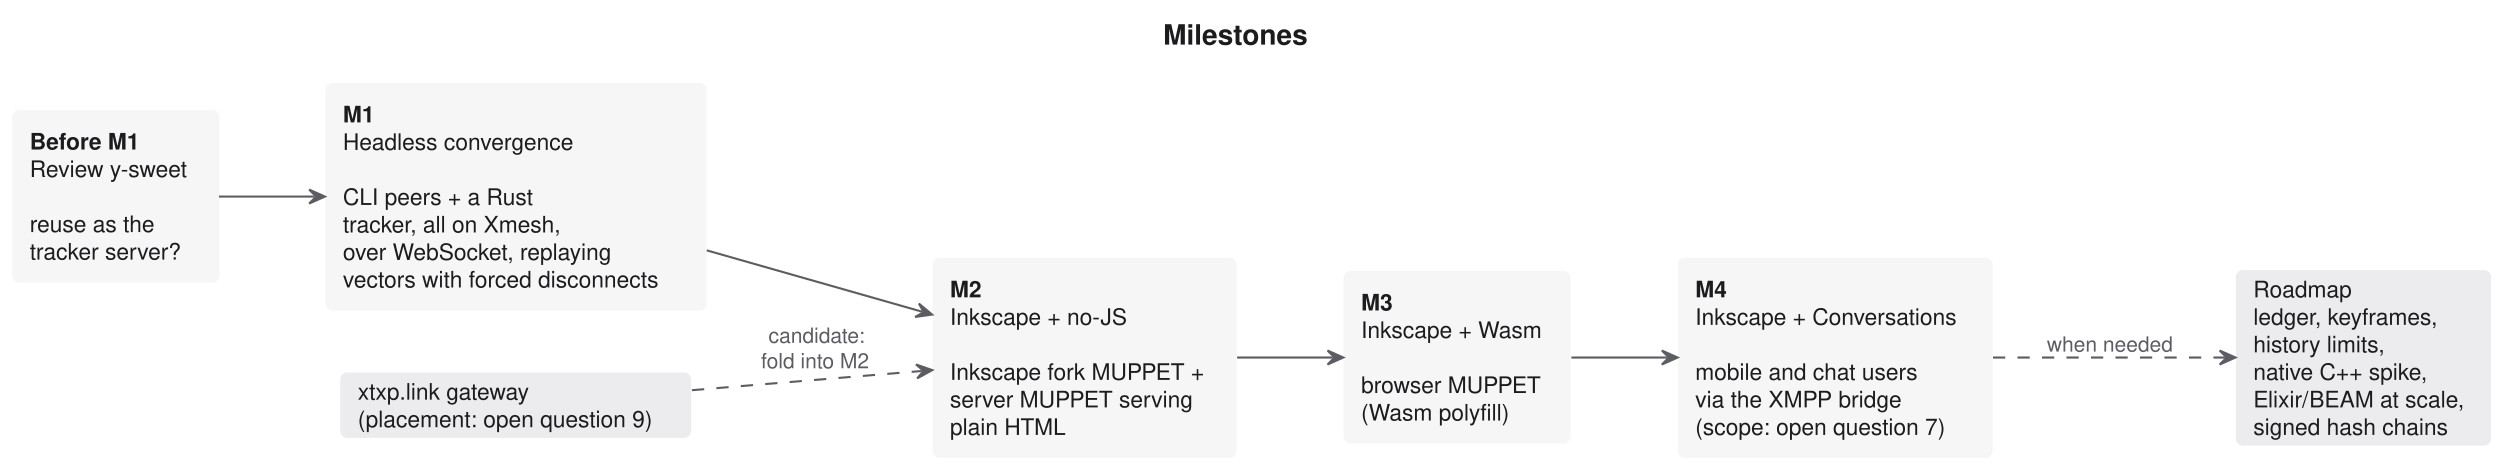
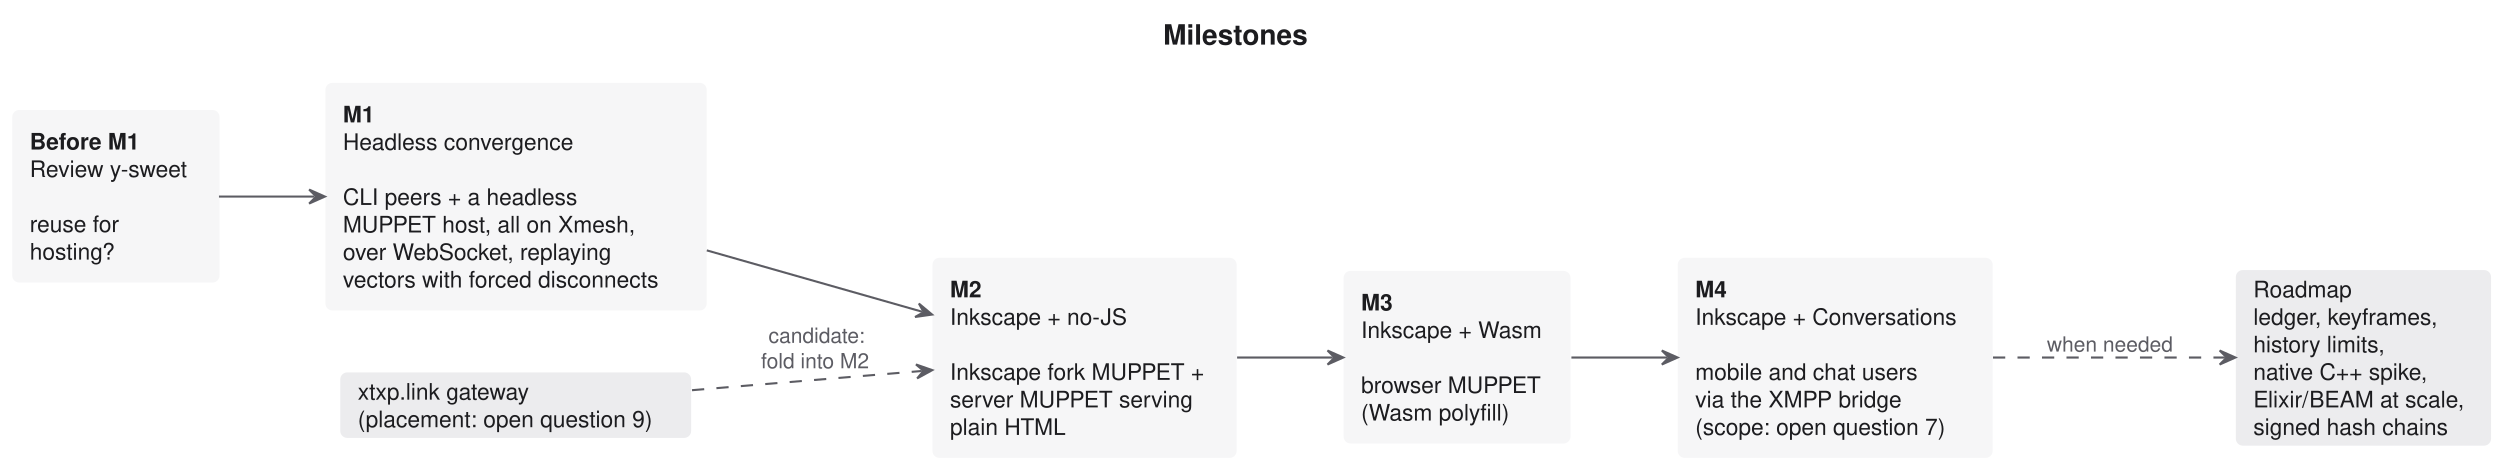
<svg xmlns="http://www.w3.org/2000/svg" contentStyleType="text/css" data-diagram-type="DESCRIPTION" height="267px" preserveAspectRatio="none" style="width:1429px;height:267px;" version="1.1" viewBox="0 0 1429 267" width="1429px" zoomAndPan="magnify">
  <defs />
  <g>
    <g class="title" data-source-line="2">
      <text fill="#1C1C1F" font-family="Helvetica" font-size="16" font-weight="bold" lengthAdjust="spacing" textLength="86.195" x="664.849" y="25.5">Milestones</text>
    </g>
    <g class="entity" data-entity="m0" data-source-line="6" data-uid="ent0002" id="entity_m0">
      <rect fill="#F6F6F7" height="98.647" rx="4" ry="4" width="118.471" x="7" y="62.859" />
      <text fill="#1C1C1F" font-family="Helvetica" font-size="13" font-weight="bold" lengthAdjust="spacing" textLength="63.324" x="17" y="85.453">Before M1</text>
      <text fill="#1C1C1F" font-family="Helvetica" font-size="13" lengthAdjust="spacing" textLength="98.471" x="17" y="101.183">Review y-sweet</text>
      <text fill="#1C1C1F" font-family="Helvetica" font-size="13" lengthAdjust="spacing" textLength="3.656" x="17" y="116.912"> </text>
-       <text fill="#1C1C1F" font-family="Helvetica" font-size="13" lengthAdjust="spacing" textLength="75.594" x="17" y="132.642">reuse as the</text>
-       <text fill="#1C1C1F" font-family="Helvetica" font-size="13" lengthAdjust="spacing" textLength="92.898" x="17" y="148.371">tracker server?</text>
+       <text fill="#1C1C1F" font-family="Helvetica" font-size="13" lengthAdjust="spacing" textLength="55.758" x="17" y="132.642">reuse for</text>
+       <text fill="#1C1C1F" font-family="Helvetica" font-size="13" lengthAdjust="spacing" textLength="52.044" x="17" y="148.371">hosting?</text>
    </g>
    <g class="entity" data-entity="m1" data-source-line="7" data-uid="ent0003" id="entity_m1">
      <rect fill="#F6F6F7" height="130.106" rx="4" ry="4" width="217.952" x="186" y="47.359" />
      <text fill="#1C1C1F" font-family="Helvetica" font-size="13" font-weight="bold" lengthAdjust="spacing" textLength="17.716" x="196" y="69.953">M1</text>
      <text fill="#1C1C1F" font-family="Helvetica" font-size="13" lengthAdjust="spacing" textLength="141.527" x="196" y="85.683">Headless convergence</text>
      <text fill="#1C1C1F" font-family="Helvetica" font-size="13" lengthAdjust="spacing" textLength="3.656" x="196" y="101.412"> </text>
-       <text fill="#1C1C1F" font-family="Helvetica" font-size="13" lengthAdjust="spacing" textLength="112.906" x="196" y="117.142">CLI peers + a Rust</text>
-       <text fill="#1C1C1F" font-family="Helvetica" font-size="13" lengthAdjust="spacing" textLength="133.396" x="196" y="132.871">tracker, all on Xmesh,</text>
+       <text fill="#1C1C1F" font-family="Helvetica" font-size="13" lengthAdjust="spacing" textLength="140.715" x="196" y="117.142">CLI peers + a headless</text>
+       <text fill="#1C1C1F" font-family="Helvetica" font-size="13" lengthAdjust="spacing" textLength="174.395" x="196" y="132.871">MUPPET host, all on Xmesh,</text>
      <text fill="#1C1C1F" font-family="Helvetica" font-size="13" lengthAdjust="spacing" textLength="166.499" x="196" y="148.601">over WebSocket, replaying</text>
      <text fill="#1C1C1F" font-family="Helvetica" font-size="13" lengthAdjust="spacing" textLength="197.952" x="196" y="164.33">vectors with forced disconnects</text>
    </g>
    <g class="entity" data-entity="m2" data-source-line="8" data-uid="ent0004" id="entity_m2">
      <rect fill="#F6F6F7" height="114.377" rx="4" ry="4" width="173.867" x="533" y="147.359" />
      <text fill="#1C1C1F" font-family="Helvetica" font-size="13" font-weight="bold" lengthAdjust="spacing" textLength="20.3" x="543" y="169.953">M2</text>
      <text fill="#1C1C1F" font-family="Helvetica" font-size="13" lengthAdjust="spacing" textLength="108.564" x="543" y="185.683">Inkscape + no-JS</text>
      <text fill="#1C1C1F" font-family="Helvetica" font-size="13" lengthAdjust="spacing" textLength="3.656" x="543" y="201.412"> </text>
      <text fill="#1C1C1F" font-family="Helvetica" font-size="13" lengthAdjust="spacing" textLength="153.867" x="543" y="217.142">Inkscape fork MUPPET +</text>
      <text fill="#1C1C1F" font-family="Helvetica" font-size="13" lengthAdjust="spacing" textLength="146.098" x="543" y="232.871">server MUPPET serving</text>
      <text fill="#1C1C1F" font-family="Helvetica" font-size="13" lengthAdjust="spacing" textLength="70.04" x="543" y="248.601">plain HTML</text>
    </g>
    <g class="entity" data-entity="m3" data-source-line="9" data-uid="ent0005" id="entity_m3">
      <rect fill="#F6F6F7" height="98.647" rx="4" ry="4" width="129.707" x="768" y="154.859" />
      <text fill="#1C1C1F" font-family="Helvetica" font-size="13" font-weight="bold" lengthAdjust="spacing" textLength="20.503" x="778" y="177.453">M3</text>
      <text fill="#1C1C1F" font-family="Helvetica" font-size="13" lengthAdjust="spacing" textLength="109.707" x="778" y="193.183">Inkscape + Wasm</text>
      <text fill="#1C1C1F" font-family="Helvetica" font-size="13" lengthAdjust="spacing" textLength="3.656" x="778" y="208.912"> </text>
      <text fill="#1C1C1F" font-family="Helvetica" font-size="13" lengthAdjust="spacing" textLength="108.507" x="778" y="224.642">browser MUPPET</text>
      <text fill="#1C1C1F" font-family="Helvetica" font-size="13" lengthAdjust="spacing" textLength="91.965" x="778" y="240.371">(Wasm polyfill)</text>
    </g>
    <g class="entity" data-entity="m4" data-source-line="10" data-uid="ent0006" id="entity_m4">
      <rect fill="#F6F6F7" height="114.377" rx="4" ry="4" width="179.999" x="959" y="147.359" />
      <text fill="#1C1C1F" font-family="Helvetica" font-size="13" font-weight="bold" lengthAdjust="spacing" textLength="20.903" x="969" y="169.953">M4</text>
      <text fill="#1C1C1F" font-family="Helvetica" font-size="13" lengthAdjust="spacing" textLength="159.999" x="969" y="185.683">Inkscape + Conversations</text>
      <text fill="#1C1C1F" font-family="Helvetica" font-size="13" lengthAdjust="spacing" textLength="3.656" x="969" y="201.412"> </text>
      <text fill="#1C1C1F" font-family="Helvetica" font-size="13" lengthAdjust="spacing" textLength="135.478" x="969" y="217.142">mobile and chat users</text>
      <text fill="#1C1C1F" font-family="Helvetica" font-size="13" lengthAdjust="spacing" textLength="124.973" x="969" y="232.871">via the XMPP bridge</text>
      <text fill="#1C1C1F" font-family="Helvetica" font-size="13" lengthAdjust="spacing" textLength="153.156" x="969" y="248.601">(scope: open question 7)</text>
    </g>
    <g class="entity" data-entity="gw" data-source-line="12" data-uid="ent0007" id="entity_gw">
      <rect fill="#ECECEE" height="37.459" rx="4" ry="4" width="200.553" x="194.5" y="212.859" />
      <text fill="#1C1C1F" font-family="Helvetica" font-size="13" lengthAdjust="spacing" textLength="107.269" x="204.5" y="228.453">xtxp.link gateway</text>
      <text fill="#1C1C1F" font-family="Helvetica" font-size="13" lengthAdjust="spacing" textLength="180.553" x="204.5" y="244.183">(placement: open question 9)</text>
    </g>
    <g class="entity" data-entity="rm" data-source-line="14" data-uid="ent0008" id="entity_rm">
      <rect fill="#ECECEE" height="100.377" rx="4" ry="4" width="145.893" x="1278" y="154.359" />
      <text fill="#1C1C1F" font-family="Helvetica" font-size="13" lengthAdjust="spacing" textLength="58.068" x="1288" y="169.953">Roadmap</text>
      <text fill="#1C1C1F" font-family="Helvetica" font-size="13" lengthAdjust="spacing" textLength="115.134" x="1288" y="185.683">ledger, keyframes,</text>
      <text fill="#1C1C1F" font-family="Helvetica" font-size="13" lengthAdjust="spacing" textLength="81.294" x="1288" y="201.412">history limits,</text>
      <text fill="#1C1C1F" font-family="Helvetica" font-size="13" lengthAdjust="spacing" textLength="107.707" x="1288" y="217.142">native C++ spike,</text>
      <text fill="#1C1C1F" font-family="Helvetica" font-size="13" lengthAdjust="spacing" textLength="125.893" x="1288" y="232.871">Elixir/BEAM at scale,</text>
      <text fill="#1C1C1F" font-family="Helvetica" font-size="13" lengthAdjust="spacing" textLength="118.155" x="1288" y="248.601">signed hash chains</text>
    </g>
    <g class="link" data-entity-1="m0" data-entity-2="m1" data-source-line="16" data-uid="lnk9" id="link_m0_m1">
      <path d="M125.16,112.359 C143.69,112.359 158.81,112.359 179.7,112.359" fill="none" id="m0-to-m1" style="stroke:#5C5C63;stroke-width:1.2;" />
      <polygon fill="#5C5C63" points="185.7,112.359,176.7,108.359,180.7,112.359,176.7,116.359,185.7,112.359" style="stroke:#5C5C63;stroke-width:1.2;" />
    </g>
    <g class="link" data-entity-1="m1" data-entity-2="m2" data-source-line="17" data-uid="lnk10" id="link_m1_m2">
      <path d="M404,143.119 C445.91,155.059 487.46,166.895 527.02,178.166" fill="none" id="m1-to-m2" style="stroke:#5C5C63;stroke-width:1.2;" />
      <polygon fill="#5C5C63" points="532.79,179.809,525.23,173.497,527.981,178.44,523.038,181.19,532.79,179.809" style="stroke:#5C5C63;stroke-width:1.2;" />
    </g>
    <g class="link" data-entity-1="m2" data-entity-2="m3" data-source-line="18" data-uid="lnk11" id="link_m2_m3">
      <path d="M707.13,204.359 C727.41,204.359 742.68,204.359 761.81,204.359" fill="none" id="m2-to-m3" style="stroke:#5C5C63;stroke-width:1.2;" />
      <polygon fill="#5C5C63" points="767.81,204.359,758.81,200.359,762.81,204.359,758.81,208.359,767.81,204.359" style="stroke:#5C5C63;stroke-width:1.2;" />
    </g>
    <g class="link" data-entity-1="m3" data-entity-2="m4" data-source-line="19" data-uid="lnk12" id="link_m3_m4">
      <path d="M898.21,204.359 C917.29,204.359 932.55,204.359 952.91,204.359" fill="none" id="m3-to-m4" style="stroke:#5C5C63;stroke-width:1.2;" />
      <polygon fill="#5C5C63" points="958.91,204.359,949.91,200.359,953.91,204.359,949.91,208.359,958.91,204.359" style="stroke:#5C5C63;stroke-width:1.2;" />
    </g>
    <g class="link" data-entity-1="gw" data-entity-2="m2" data-source-line="20" data-uid="lnk13" id="link_gw_m2">
      <path d="M395.55,223.039 C439.48,219.369 484.641,215.589 526.901,212.059" fill="none" id="gw-to-m2" style="stroke:#5C5C63;stroke-width:1.2;stroke-dasharray:7,7;" />
      <polygon fill="#5C5C63" points="532.88,211.559,523.578,208.322,527.897,211.976,524.244,216.295,532.88,211.559" style="stroke:#5C5C63;stroke-width:1.2;" />
      <text fill="#5C5C63" font-family="Helvetica" font-size="12" lengthAdjust="spacing" textLength="59.402" x="439.257" y="195.984">candidate:</text>
      <text fill="#5C5C63" font-family="Helvetica" font-size="12" lengthAdjust="spacing" textLength="67.916" x="435" y="210.504">fold into M2</text>
    </g>
    <g class="link" data-entity-1="m4" data-entity-2="rm" data-source-line="21" data-uid="lnk14" id="link_m4_rm">
      <path d="M1139.2,204.359 C1183.41,204.359 1230.11,204.359 1271.76,204.359" fill="none" id="m4-to-rm" style="stroke:#5C5C63;stroke-width:1.2;stroke-dasharray:7,7;" />
      <polygon fill="#5C5C63" points="1277.76,204.359,1268.76,200.359,1272.76,204.359,1268.76,208.359,1277.76,204.359" style="stroke:#5C5C63;stroke-width:1.2;" />
      <text fill="#5C5C63" font-family="Helvetica" font-size="12" lengthAdjust="spacing" textLength="77.15" x="1170" y="200.984">when needed</text>
    </g>
  </g>
</svg>
